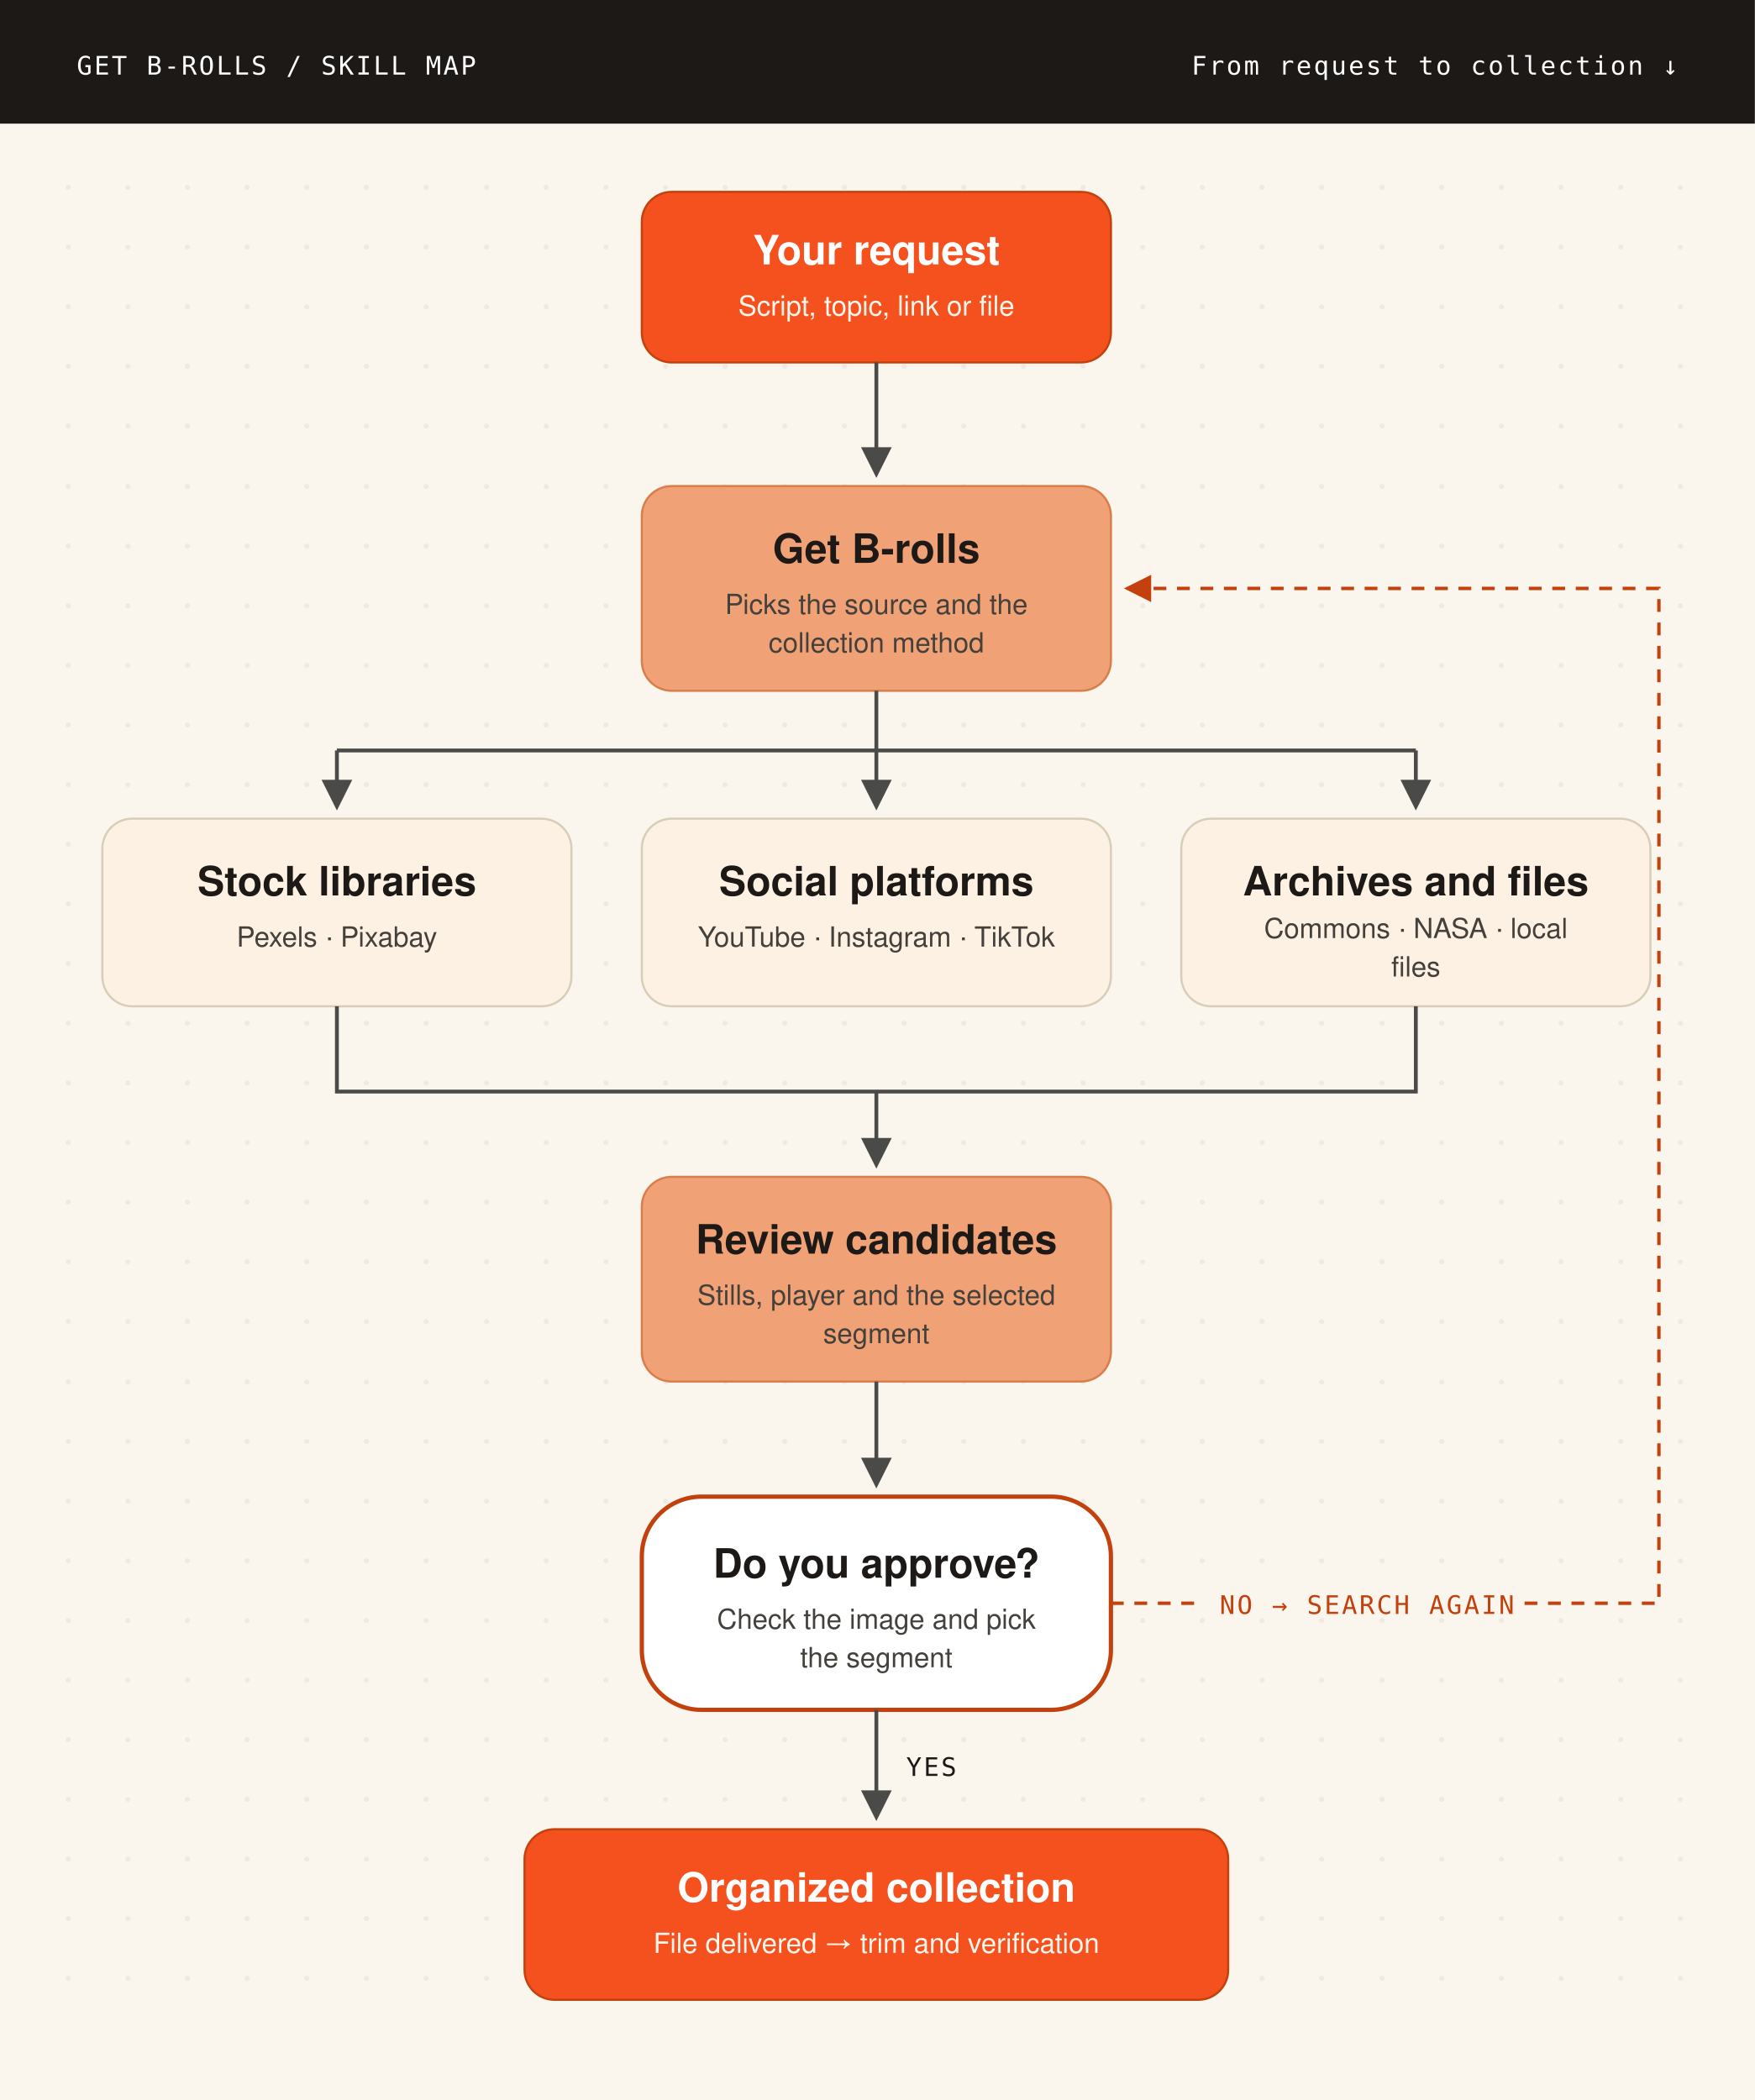
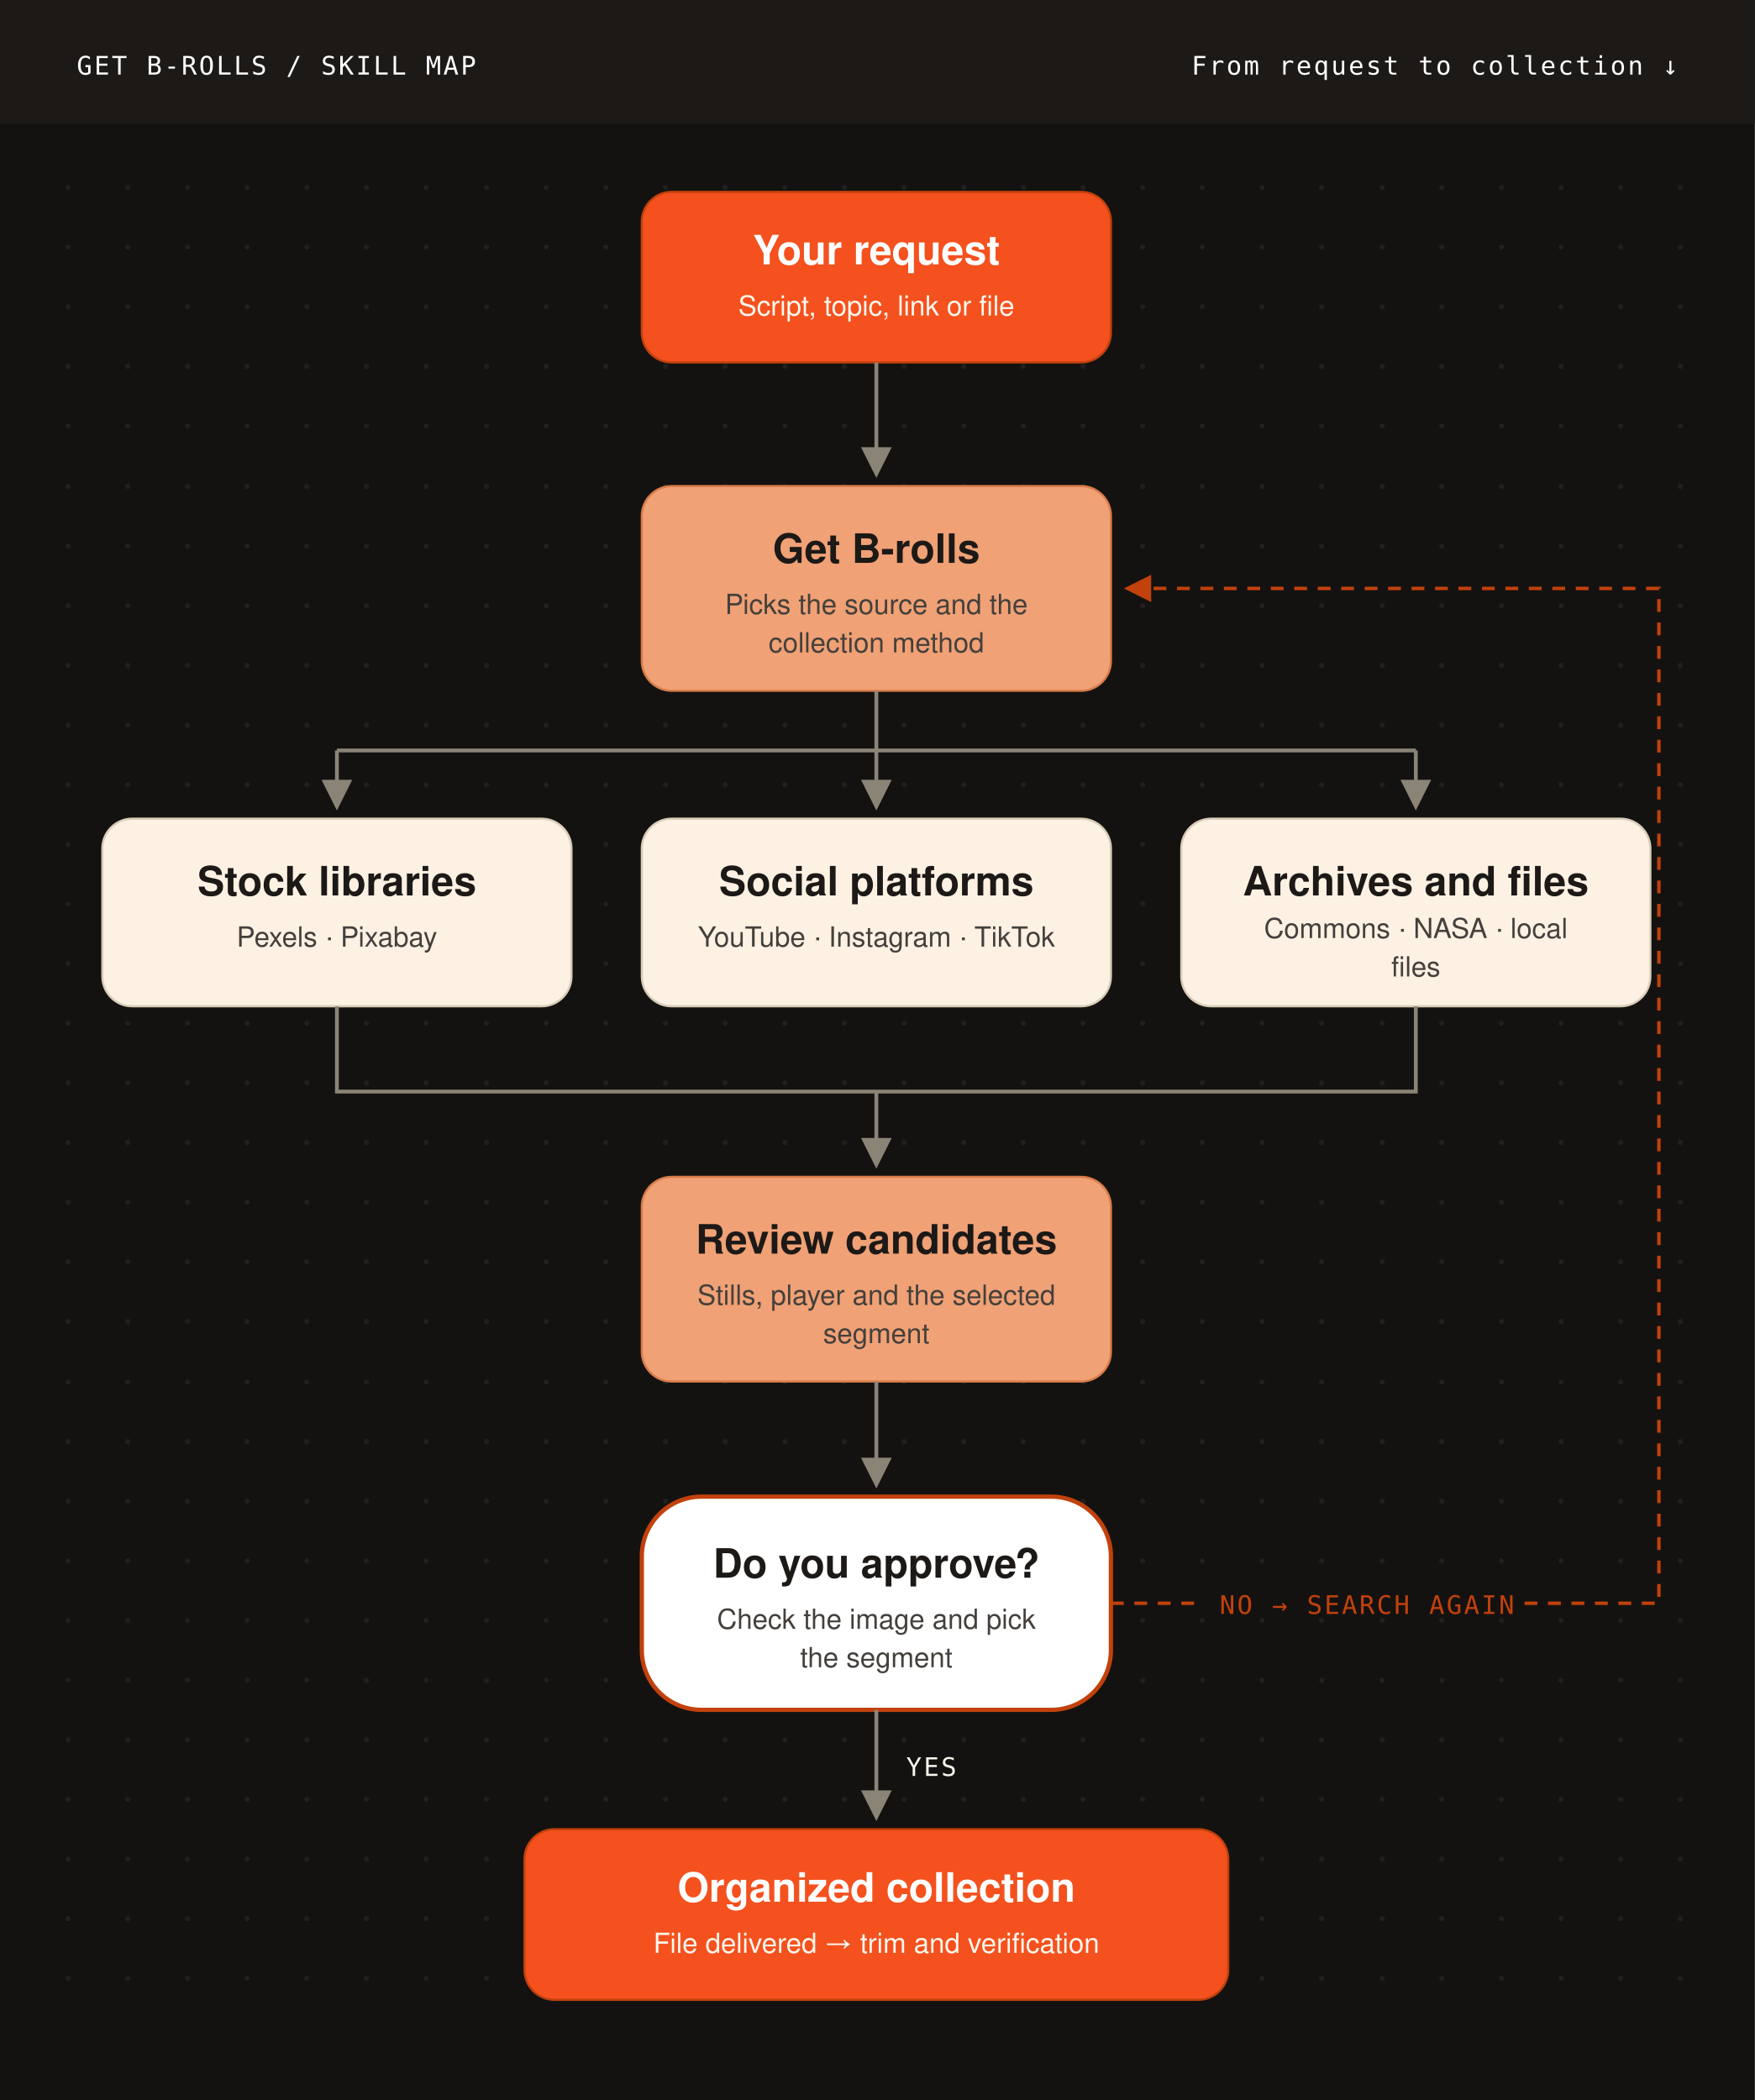
<svg xmlns="http://www.w3.org/2000/svg" viewBox="0 0 823 985" width="823" height="985" role="img" aria-label="Skill map: your request, Get B-rolls, sources, candidates, your approval, organized collection">
  <defs>
    <pattern id="dots" width="28" height="28" patternUnits="userSpaceOnUse">
-       <circle cx="4" cy="4" r="1.2" fill="#8a7f6a" fill-opacity="0.1" />
+       <circle cx="4" cy="4" r="1.2" fill="#ffffff" fill-opacity="0.06" />
    </pattern>
    <marker id="arr" viewBox="0 0 10 10" refX="8.5" refY="5" markerWidth="8" markerHeight="8" orient="auto-start-reverse">
-       <path d="M0 0 L10 5 L0 10 z" fill="#4a4a48" />
+       <path d="M0 0 L10 5 L0 10 z" fill="#8a8477" />
    </marker>
    <marker id="arrR" viewBox="0 0 10 10" refX="8.5" refY="5" markerWidth="8" markerHeight="8" orient="auto-start-reverse">
      <path d="M0 0 L10 5 L0 10 z" fill="#c2410c" />
    </marker>
  </defs>
  <style>
    .mono{font-family:'SF Mono',SFMono-Regular,ui-monospace,Menlo,Consolas,monospace;letter-spacing:.08em}
    .t{font-family:-apple-system,'Segoe UI',Helvetica,Arial,sans-serif;font-weight:700;font-size:19px;fill:#1c1917;text-anchor:middle}
    .tw{fill:#fff}
    .s{font-family:-apple-system,'Segoe UI',Helvetica,Arial,sans-serif;font-size:13px;fill:#44403c;text-anchor:middle}
    .sw{fill:#fff7ed}
-     .ln{stroke:#4a4a48;stroke-width:1.8;fill:none}
+     .ln{stroke:#8a8477;stroke-width:1.8;fill:none}
    .red{stroke:#c2410c;stroke-width:1.6;fill:none;stroke-dasharray:6 5}
  </style>
-   <rect x="0" y="0" width="823" height="985" fill="#faf6ee" />
+   <rect x="0" y="0" width="823" height="985" fill="#141210" />
  <rect x="0" y="0" width="823" height="58" fill="#1c1917" />
  <text class="mono" x="36" y="35" font-size="12" fill="#ffffff">GET B-ROLLS / SKILL MAP</text>
  <text class="mono" x="787" y="35" font-size="12" fill="#ffffff" text-anchor="end">From request to collection ↓</text>
  <rect x="18" y="76" width="787" height="873" fill="url(#dots)" />
  <rect x="301" y="90" width="220" height="80" rx="14" fill="#f4511e" stroke="#c2410c" />
  <text class="t tw" x="411" y="124">Your request</text>
  <text class="s sw" x="411" y="148">Script, topic, link or file</text>
  <path class="ln" d="M411 170 V222" marker-end="url(#arr)" />
  <rect x="301" y="228" width="220" height="96" rx="14" fill="#f0a175" stroke="#d97d4a" />
  <text class="t" x="411" y="264">Get B-rolls</text>
  <text class="s" x="411" y="288">Picks the source and the</text>
  <text class="s" x="411" y="306">collection method</text>
  <path class="ln" d="M411 324 V352" />
  <path class="ln" d="M158 352 H664" />
  <path class="ln" d="M158 352 V378" marker-end="url(#arr)" />
  <path class="ln" d="M411 352 V378" marker-end="url(#arr)" />
  <path class="ln" d="M664 352 V378" marker-end="url(#arr)" />
  <rect x="48" y="384" width="220" height="88" rx="14" fill="#fdf1e3" stroke="#d8cdb8" />
  <text class="t" x="158" y="420">Stock libraries</text>
  <text class="s" x="158" y="444">Pexels · Pixabay</text>
  <rect x="301" y="384" width="220" height="88" rx="14" fill="#fdf1e3" stroke="#d8cdb8" />
  <text class="t" x="411" y="420">Social platforms</text>
  <text class="s" x="411" y="444">YouTube · Instagram · TikTok</text>
  <rect x="554" y="384" width="220" height="88" rx="14" fill="#fdf1e3" stroke="#d8cdb8" />
  <text class="t" x="664" y="420">Archives and files</text>
  <text class="s" x="664" y="440">Commons · NASA · local</text>
  <text class="s" x="664" y="458">files</text>
  <path class="ln" d="M158 472 V512 H664 V472" />
  <path class="ln" d="M411 512 V546" marker-end="url(#arr)" />
  <rect x="301" y="552" width="220" height="96" rx="14" fill="#f0a175" stroke="#d97d4a" />
  <text class="t" x="411" y="588">Review candidates</text>
  <text class="s" x="411" y="612">Stills, player and the selected</text>
  <text class="s" x="411" y="630">segment</text>
  <path class="ln" d="M411 648 V696" marker-end="url(#arr)" />
  <rect x="301" y="702" width="220" height="100" rx="28" fill="#ffffff" stroke="#c2410c" stroke-width="2" />
  <text class="t" x="411" y="740">Do you approve?</text>
  <text class="s" x="411" y="764">Check the image and pick</text>
  <text class="s" x="411" y="782">the segment</text>
  <path class="red" d="M521 752 H560" />
  <text class="mono" x="572" y="757" font-size="12" fill="#c2410c">NO → SEARCH AGAIN</text>
  <path class="red" d="M715 752 H778 V276 H529" marker-end="url(#arrR)" />
  <path class="ln" d="M411 802 V852" marker-end="url(#arr)" />
-   <text class="mono" x="425" y="833" font-size="12" fill="#1c1917">YES</text>
+   <text class="mono" x="425" y="833" font-size="12" fill="#faf6ee">YES</text>
  <rect x="246" y="858" width="330" height="80" rx="14" fill="#f4511e" stroke="#c2410c" />
  <text class="t tw" x="411" y="892">Organized collection</text>
  <text class="s sw" x="411" y="916">File delivered → trim and verification</text>
</svg>
